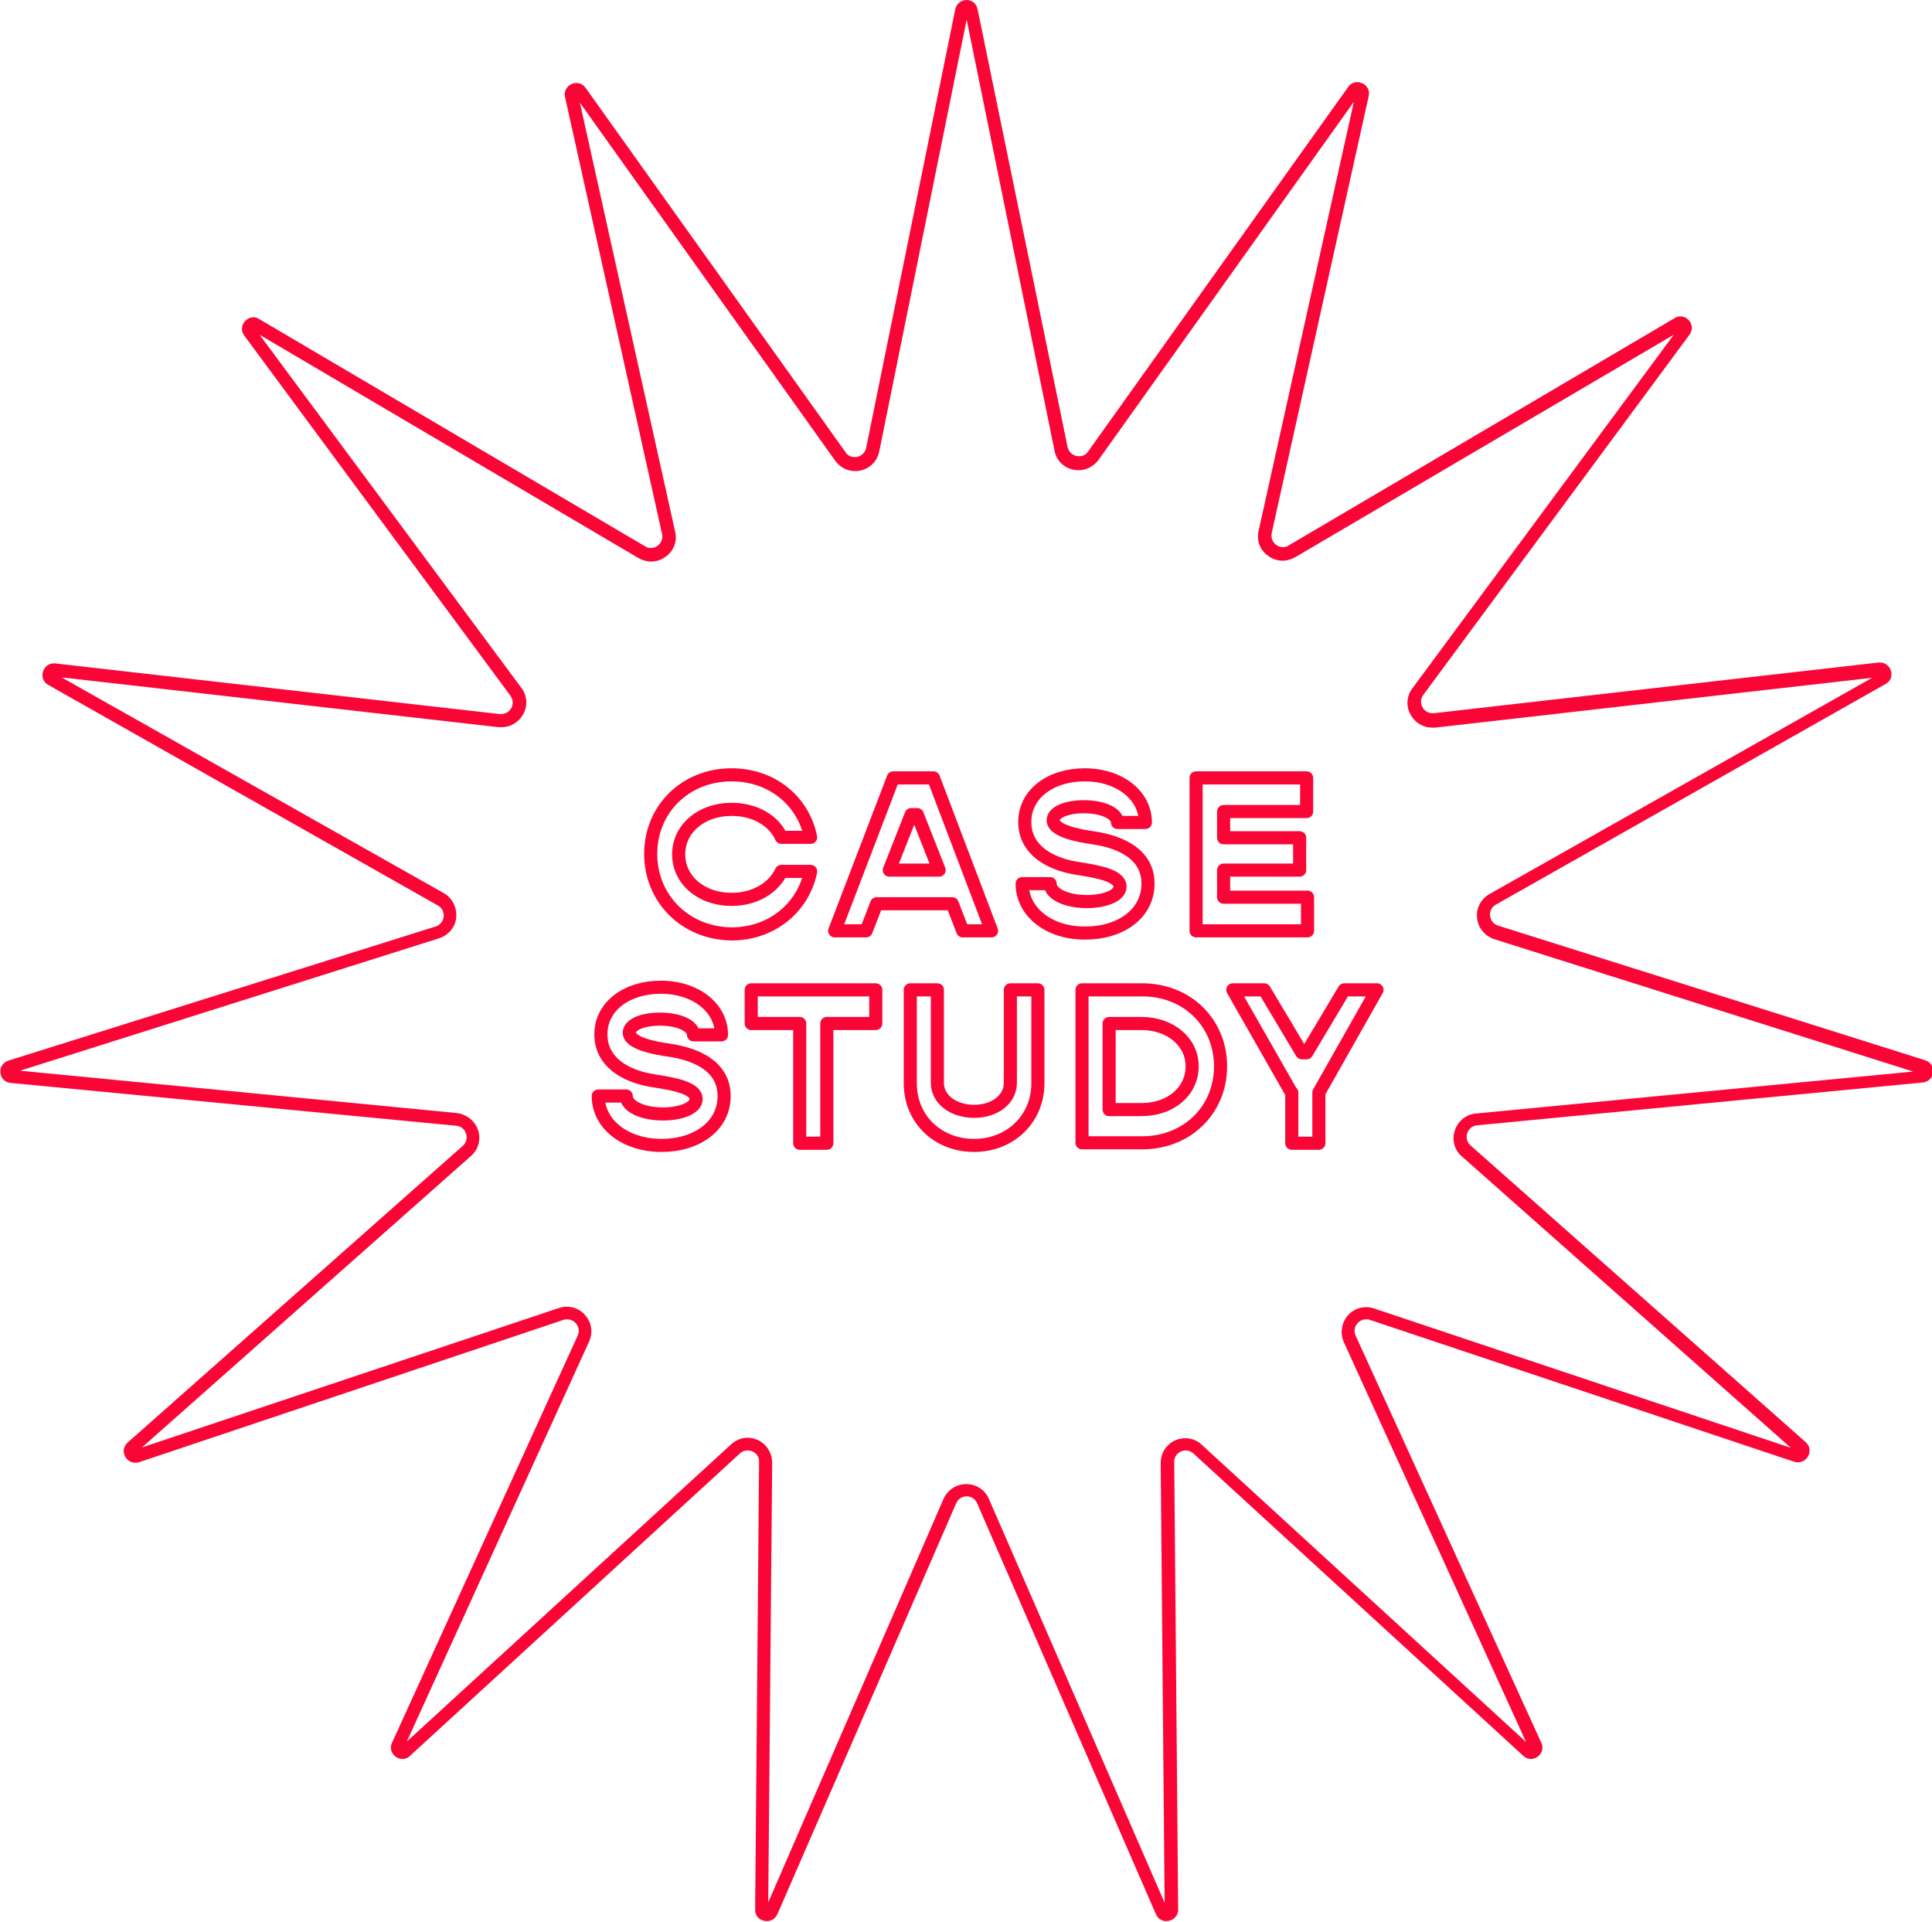
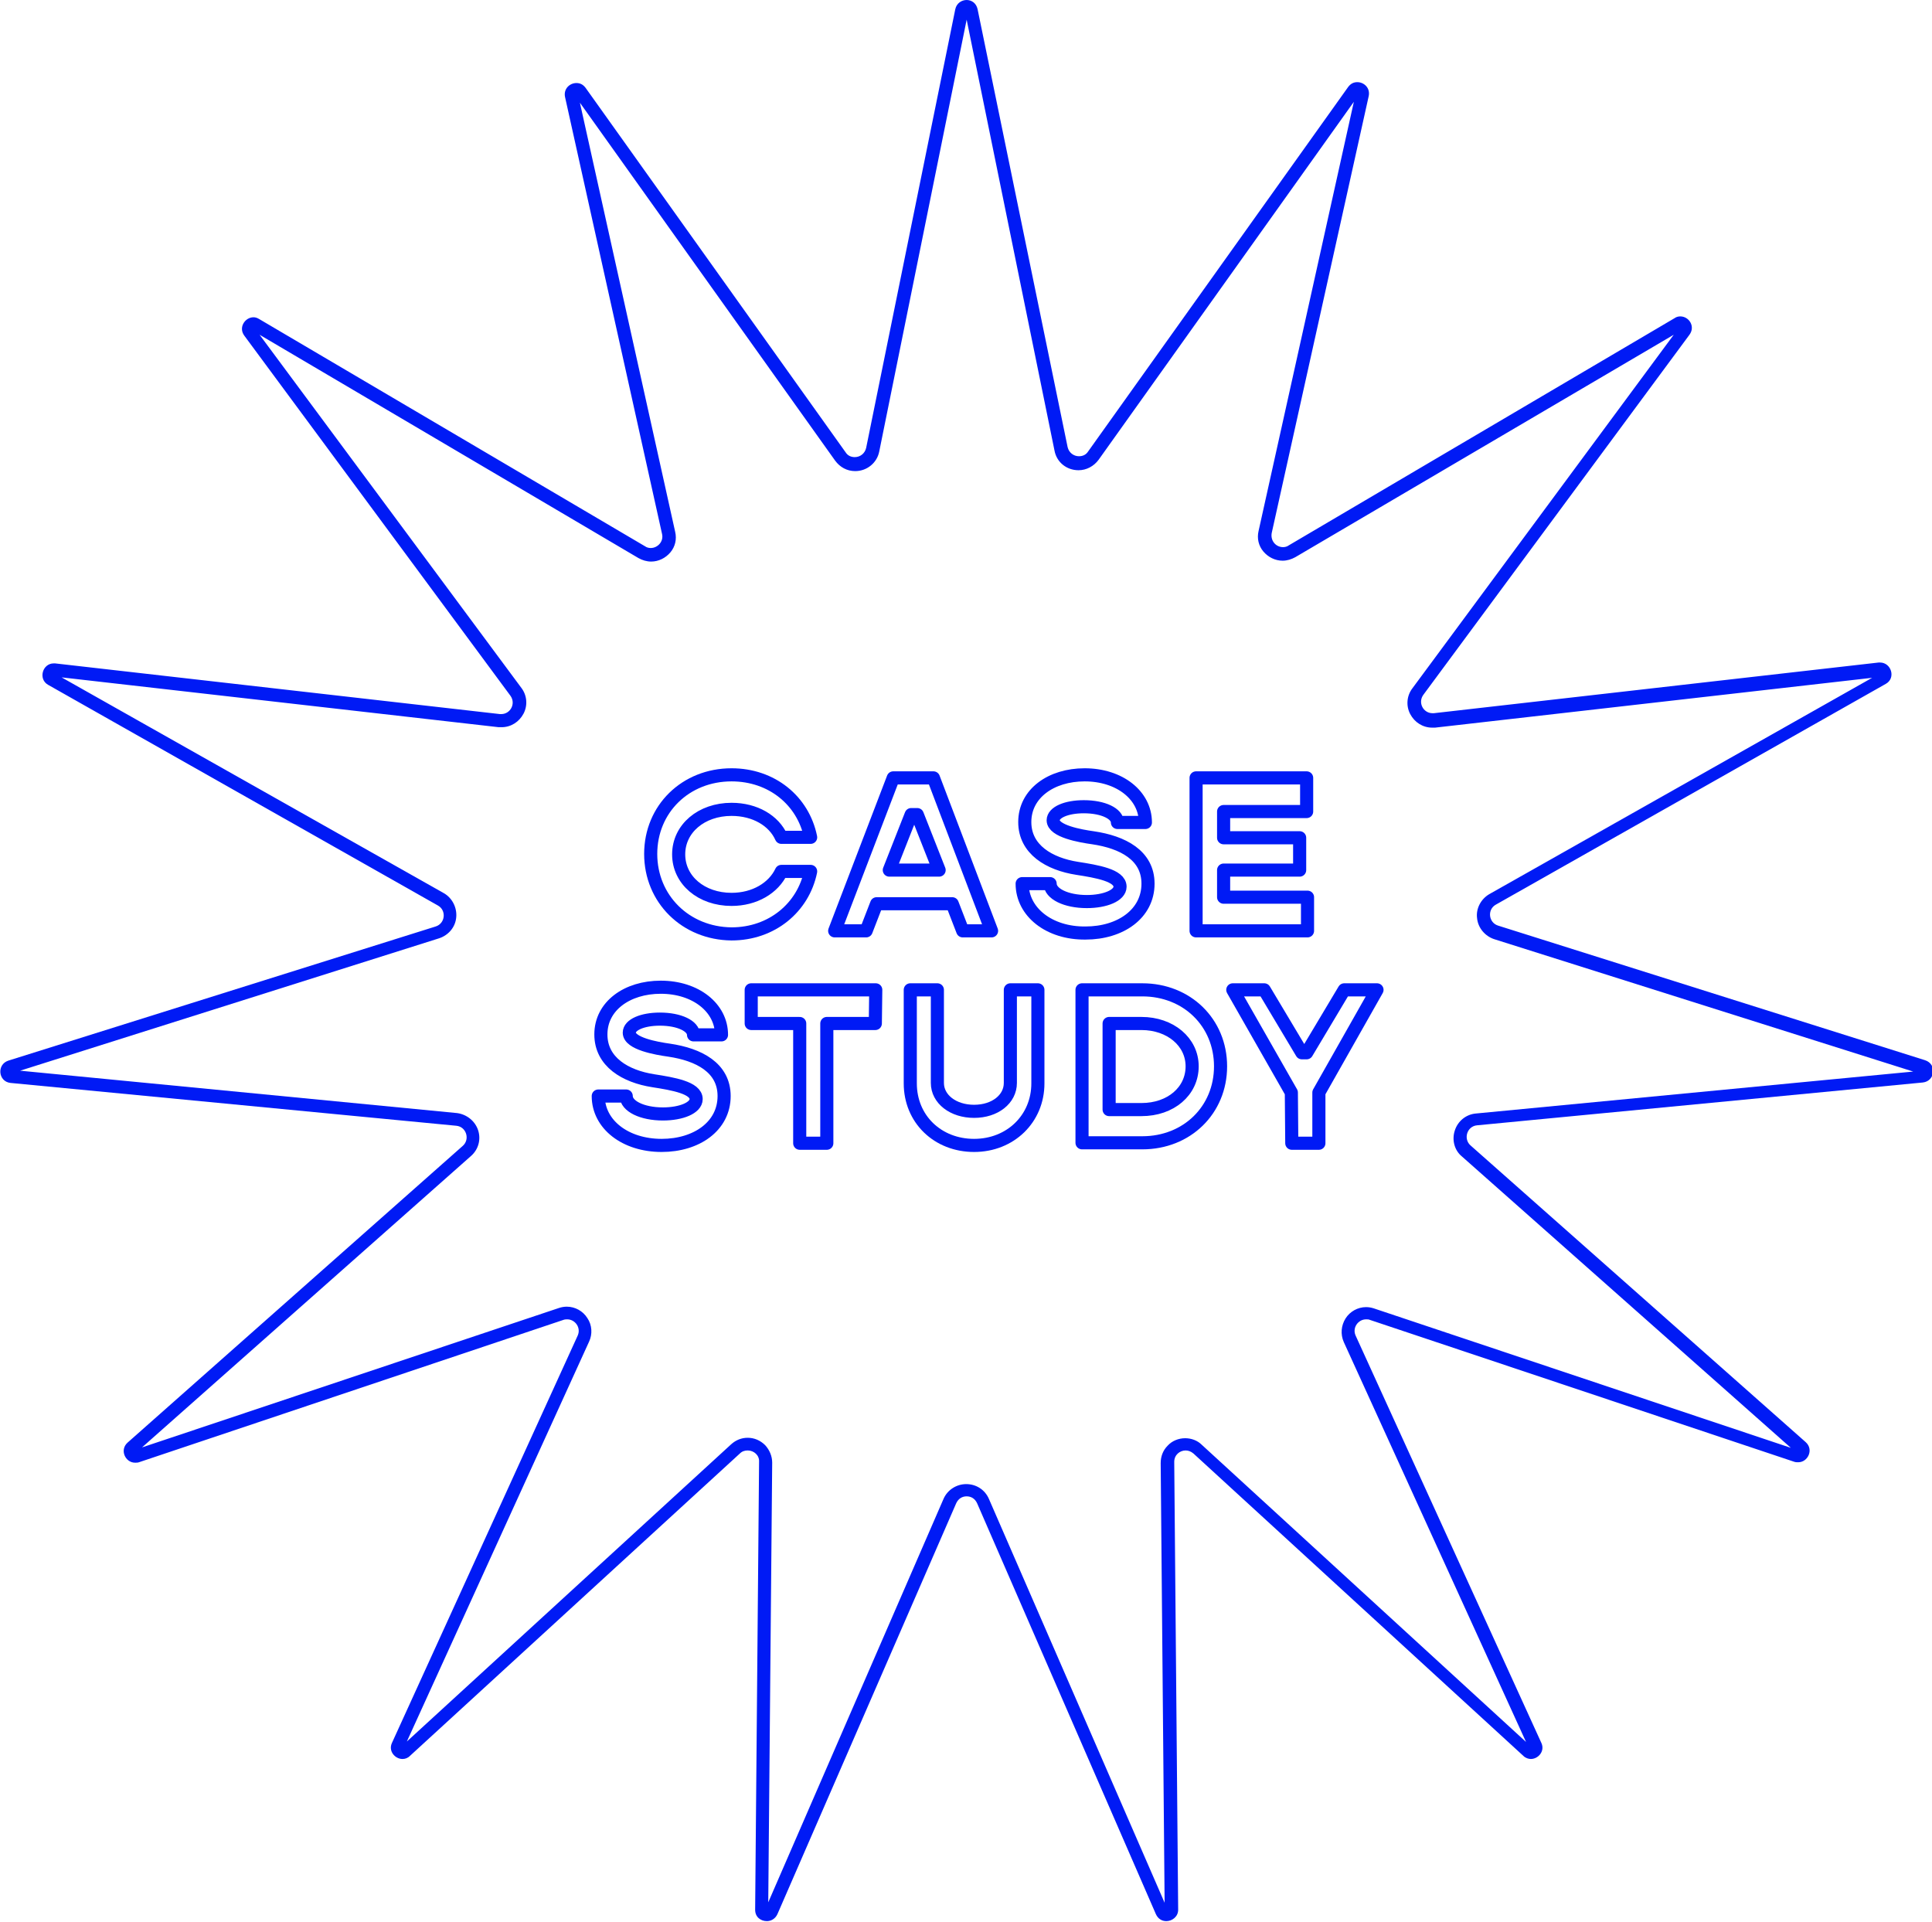
<svg xmlns="http://www.w3.org/2000/svg" version="1.1" id="Layer_1" x="0px" y="0px" viewBox="0 0 442.1 439.7" style="enable-background:new 0 0 442.1 439.7;" xml:space="preserve">
  <style type="text/css">
- 	.st0{fill:#FA0636;}
- 	.st1{fill:none;stroke:#FA0636;stroke-width:3;stroke-linejoin:round;stroke-miterlimit:10;}
+ 	.st0{fill:#001AF5;}
+ 	.st1{fill:none;stroke:#001AF5;stroke-width:3;stroke-linejoin:round;stroke-miterlimit:10;}
</style>
  <g>
-     <path class="st0" d="M221.2,4.5l20.1,98.6c0.5,2.7,2.8,4.5,5.5,4.5c1.8,0,3.5-0.9,4.6-2.4l58.4-81.9l-21.8,98.2   c-0.4,1.7,0,3.4,1.1,4.7c1.1,1.3,2.7,2.1,4.4,2.1c1,0,2-0.3,2.9-0.8L383,76.6l-59.8,80.9c-1.3,1.7-1.5,4-0.5,5.9   c1,1.9,2.9,3.1,5,3.1c0.2,0,0.4,0,0.7,0l100-11.4l-87.6,49.5c-1.9,1.1-3.1,3.3-2.8,5.5c0.2,2.2,1.8,4.1,3.9,4.8l95.9,30.3   l-100.1,9.6c-2.2,0.2-4.1,1.7-4.8,3.9c-0.7,2.1-0.1,4.5,1.6,5.9l75.3,66.7l-95.4-31.9c-0.6-0.2-1.2-0.3-1.8-0.3   c-1.9,0-3.7,1-4.7,2.6c-1,1.6-1.2,3.6-0.4,5.4l41.7,91.5l-74.2-68c-1-1-2.4-1.5-3.8-1.5c-1.5,0-3,0.6-4,1.7c-1.1,1.1-1.6,2.5-1.6,4   l0.9,100.6L226.3,343c-0.9-2.1-2.9-3.4-5.2-3.4c-2.2,0-4.3,1.3-5.2,3.4l-40.1,92.3l0.9-100.6c0-1.5-0.6-2.9-1.6-4   c-1.1-1.1-2.5-1.7-4-1.7c-1.4,0-2.7,0.5-3.8,1.5l-74.2,68l41.7-91.5c0.8-1.7,0.7-3.8-0.4-5.4c-1-1.6-2.8-2.6-4.7-2.6   c-0.6,0-1.2,0.1-1.8,0.3l-95.4,31.9l75.3-66.7c1.7-1.5,2.3-3.8,1.6-5.9c-0.7-2.1-2.6-3.6-4.8-3.9L4.6,245l95.9-30.3   c2.1-0.7,3.7-2.5,3.9-4.8c0.2-2.2-0.9-4.4-2.8-5.5L14.1,155l100,11.4c0.2,0,0.4,0,0.7,0c2.1,0,4-1.2,5-3.1c1-1.9,0.8-4.2-0.5-5.9   L59.4,76.6l86.7,51.1c0.9,0.5,1.9,0.8,2.9,0.8c1.7,0,3.3-0.8,4.4-2.1c1.1-1.3,1.5-3,1.1-4.7l-21.8-98.2l58.4,81.9   c1.1,1.5,2.7,2.4,4.6,2.4c2.7,0,5-1.9,5.5-4.5L221.2,4.5 M221.2,0c-1.1,0-2.3,0.7-2.6,2.1l-20.4,100.4c-0.3,1.3-1.4,2.1-2.6,2.1   c-0.8,0-1.6-0.3-2.1-1.1L134,20.1c-0.6-0.8-1.3-1.1-2.1-1.1c-1.5,0-3,1.3-2.6,3.2l22.2,100c0.4,1.7-1,3.2-2.6,3.2   c-0.4,0-0.9-0.1-1.3-0.4L59.3,73c-0.5-0.3-0.9-0.4-1.3-0.4c-1.9,0-3.5,2.3-2.1,4.2l60.9,82.4c1.3,1.8,0,4.2-2.1,4.2   c-0.1,0-0.2,0-0.3,0L12.6,151.8c-0.1,0-0.2,0-0.3,0c-2.6,0-3.6,3.6-1.3,4.9l89.2,50.5c2,1.1,1.7,4.1-0.5,4.8L1.9,242.7   c-2.7,0.9-2.3,4.8,0.5,5.1l102,9.8c2.3,0.2,3.2,3.1,1.5,4.6l-76.7,67.9c-1.9,1.7-0.5,4.6,1.7,4.6c0.3,0,0.6,0,0.9-0.1L129,302   c0.3-0.1,0.6-0.1,0.8-0.1c1.8,0,3.2,1.9,2.4,3.7l-42.5,93.2c-0.9,1.9,0.7,3.7,2.4,3.7c0.6,0,1.2-0.2,1.7-0.7l75.5-69.2   c0.5-0.5,1.1-0.7,1.8-0.7c1.4,0,2.7,1.1,2.6,2.6l-0.9,102.5c0,1.7,1.3,2.6,2.7,2.6c0.9,0,1.9-0.5,2.4-1.6l40.9-94   c0.5-1.1,1.4-1.6,2.4-1.6s1.9,0.5,2.4,1.6l40.9,94c0.5,1.1,1.4,1.6,2.4,1.6c1.3,0,2.7-1,2.7-2.6l-0.9-102.5c0-1.6,1.3-2.6,2.6-2.6   c0.6,0,1.2,0.2,1.8,0.7l75.5,69.2c0.5,0.5,1.2,0.7,1.7,0.7c1.7,0,3.3-1.8,2.4-3.7l-42.5-93.2c-0.8-1.8,0.6-3.7,2.4-3.7   c0.3,0,0.6,0,0.8,0.1l97.2,32.5c0.3,0.1,0.6,0.1,0.9,0.1c2.2,0,3.6-2.9,1.7-4.6l-76.7-67.9c-1.7-1.5-0.8-4.4,1.5-4.6l102-9.8   c2.8-0.3,3.3-4.2,0.5-5.1l-97.7-30.8c-2.2-0.7-2.5-3.7-0.5-4.8l89.2-50.5c2.4-1.3,1.3-4.9-1.3-4.9c-0.1,0-0.2,0-0.3,0l-101.8,11.6   c-0.1,0-0.2,0-0.3,0c-2.1,0-3.4-2.4-2.1-4.2l60.9-82.4c1.4-1.9-0.1-4.2-2.1-4.2c-0.4,0-0.9,0.1-1.3,0.4l-88.3,52   c-0.4,0.3-0.9,0.4-1.3,0.4c-1.6,0-2.9-1.4-2.6-3.2l22.2-100c0.4-1.9-1.1-3.2-2.6-3.2c-0.8,0-1.5,0.3-2.1,1.1l-59.5,83.4   c-0.5,0.8-1.3,1.1-2.1,1.1c-1.2,0-2.3-0.8-2.6-2.1L223.7,2.1C223.4,0.7,222.3,0,221.2,0L221.2,0z" />
+     <path class="st0" d="M221.2,4.5l20.1,98.6c0.5,2.7,2.8,4.5,5.5,4.5c1.8,0,3.5-0.9,4.6-2.4l58.4-81.9L288,121.5   c-0.4,1.7,0,3.4,1.1,4.7c1.1,1.3,2.7,2.1,4.4,2.1c1,0,2-0.3,2.9-0.8L383,76.6l-59.8,80.9c-1.3,1.7-1.5,4-0.5,5.9s2.9,3.1,5,3.1   c0.2,0,0.4,0,0.7,0l100-11.4l-87.6,49.5c-1.9,1.1-3.1,3.3-2.8,5.5c0.2,2.2,1.8,4.1,3.9,4.8l95.9,30.3l-100.1,9.6   c-2.2,0.2-4.1,1.7-4.8,3.9c-0.7,2.1-0.1,4.5,1.6,5.9l75.3,66.7l-95.4-31.9c-0.6-0.2-1.2-0.3-1.8-0.3c-1.9,0-3.7,1-4.7,2.6   s-1.2,3.6-0.4,5.4l41.7,91.5l-74.2-68c-1-1-2.4-1.5-3.8-1.5c-1.5,0-3,0.6-4,1.7c-1.1,1.1-1.6,2.5-1.6,4l0.9,100.6L226.3,343   c-0.9-2.1-2.9-3.4-5.2-3.4c-2.2,0-4.3,1.3-5.2,3.4l-40.1,92.3l0.9-100.6c0-1.5-0.6-2.9-1.6-4c-1.1-1.1-2.5-1.7-4-1.7   c-1.4,0-2.7,0.5-3.8,1.5l-74.2,68l41.7-91.5c0.8-1.7,0.7-3.8-0.4-5.4c-1-1.6-2.8-2.6-4.7-2.6c-0.6,0-1.2,0.1-1.8,0.3l-95.4,31.9   l75.3-66.7c1.7-1.5,2.3-3.8,1.6-5.9c-0.7-2.1-2.6-3.6-4.8-3.9L4.6,245l95.9-30.3c2.1-0.7,3.7-2.5,3.9-4.8c0.2-2.2-0.9-4.4-2.8-5.5   L14.1,155l100,11.4c0.2,0,0.4,0,0.7,0c2.1,0,4-1.2,5-3.1c1-1.9,0.8-4.2-0.5-5.9L59.4,76.6l86.7,51.1c0.9,0.5,1.9,0.8,2.9,0.8   c1.7,0,3.3-0.8,4.4-2.1c1.1-1.3,1.5-3,1.1-4.7l-21.8-98.2l58.4,81.9c1.1,1.5,2.7,2.4,4.6,2.4c2.7,0,5-1.9,5.5-4.5L221.2,4.5    M221.2,0c-1.1,0-2.3,0.7-2.6,2.1l-20.4,100.4c-0.3,1.3-1.4,2.1-2.6,2.1c-0.8,0-1.6-0.3-2.1-1.1L134,20.1c-0.6-0.8-1.3-1.1-2.1-1.1   c-1.5,0-3,1.3-2.6,3.2l22.2,100c0.4,1.7-1,3.2-2.6,3.2c-0.4,0-0.9-0.1-1.3-0.4L59.3,73c-0.5-0.3-0.9-0.4-1.3-0.4   c-1.9,0-3.5,2.3-2.1,4.2l60.9,82.4c1.3,1.8,0,4.2-2.1,4.2c-0.1,0-0.2,0-0.3,0L12.6,151.8c-0.1,0-0.2,0-0.3,0   c-2.6,0-3.6,3.6-1.3,4.9l89.2,50.5c2,1.1,1.7,4.1-0.5,4.8L1.9,242.7c-2.7,0.9-2.3,4.8,0.5,5.1l102,9.8c2.3,0.2,3.2,3.1,1.5,4.6   l-76.7,67.9c-1.9,1.7-0.5,4.6,1.7,4.6c0.3,0,0.6,0,0.9-0.1L129,302c0.3-0.1,0.6-0.1,0.8-0.1c1.8,0,3.2,1.9,2.4,3.7l-42.5,93.2   c-0.9,1.9,0.7,3.7,2.4,3.7c0.6,0,1.2-0.2,1.7-0.7l75.5-69.2c0.5-0.5,1.1-0.7,1.8-0.7c1.4,0,2.7,1.1,2.6,2.6L172.8,437   c0,1.7,1.3,2.6,2.7,2.6c0.9,0,1.9-0.5,2.4-1.6l40.9-94c0.5-1.1,1.4-1.6,2.4-1.6s1.9,0.5,2.4,1.6l40.9,94c0.5,1.1,1.4,1.6,2.4,1.6   c1.3,0,2.7-1,2.7-2.6l-0.9-102.5c0-1.6,1.3-2.6,2.6-2.6c0.6,0,1.2,0.2,1.8,0.7l75.5,69.2c0.5,0.5,1.2,0.7,1.7,0.7   c1.7,0,3.3-1.8,2.4-3.7l-42.5-93.2c-0.8-1.8,0.6-3.7,2.4-3.7c0.3,0,0.6,0,0.8,0.1l97.2,32.5c0.3,0.1,0.6,0.1,0.9,0.1   c2.2,0,3.6-2.9,1.7-4.6l-76.7-67.9c-1.7-1.5-0.8-4.4,1.5-4.6l102-9.8c2.8-0.3,3.3-4.2,0.5-5.1l-97.7-30.8c-2.2-0.7-2.5-3.7-0.5-4.8   l89.2-50.5c2.4-1.3,1.3-4.9-1.3-4.9c-0.1,0-0.2,0-0.3,0l-101.8,11.6c-0.1,0-0.2,0-0.3,0c-2.1,0-3.4-2.4-2.1-4.2l60.9-82.4   c1.4-1.9-0.1-4.2-2.1-4.2c-0.4,0-0.9,0.1-1.3,0.4l-88.3,52c-0.4,0.3-0.9,0.4-1.3,0.4c-1.6,0-2.9-1.4-2.6-3.2l22.2-100   c0.4-1.9-1.1-3.2-2.6-3.2c-0.8,0-1.5,0.3-2.1,1.1L249,103.3c-0.5,0.8-1.3,1.1-2.1,1.1c-1.2,0-2.3-0.8-2.6-2.1L223.7,2.1   C223.4,0.7,222.3,0,221.2,0L221.2,0z" />
  </g>
  <g>
    <g>
      <path class="st1" d="M148.9,195.4c0-10.3,8-18.1,18.5-18.1c9.2,0,16.4,5.9,18.1,14.3h-6.7c-1.7-3.8-6-6.4-11.4-6.4    c-6.9,0-12.1,4.4-12.1,10.3c0,5.9,5.2,10.3,12.1,10.3c5.3,0,9.6-2.6,11.4-6.4h6.7c-1.7,8.3-8.9,14.3-18.1,14.3    C156.9,213.6,148.9,205.7,148.9,195.4z" />
      <path class="st1" d="M217.9,206.8h-17.3l-2.4,6.2H191l13.4-35h9.2l13.3,35h-6.6L217.9,206.8z M214.9,199.1l-5-12.7h-1.4l-5,12.7    H214.9z" />
      <path class="st1" d="M233.9,202.2h6.4c0,2.3,3.6,4.1,8.4,4.1c4.2,0,7.6-1.4,7.6-3.4c0-2.6-5.3-3.5-9.8-4.2c-6.4-1-12-4.3-12-10.6    c0-6.5,6-10.8,13.7-10.8c8,0,13.9,4.7,13.9,10.9h-6.4c0-2-3.2-3.6-7.7-3.6c-4,0-7,1.3-7,3.1c0,2.5,6.2,3.6,9.1,4    c6.8,1,12.6,4,12.6,10.5c0,6.9-6.3,11.3-14.3,11.3C240.1,213.6,233.9,208.7,233.9,202.2z" />
-       <path class="st1" d="M299.2,205.3v7.7h-25.5v-35h25.3v7.7h-19v6h17.4v7.4h-17.4v6.2H299.2z" />
+       <path class="st1" d="M299.2,205.3v7.7h-25.5v-35H299v7.7h-19v6h17.4v7.4H280v6.2L299.2,205.3L299.2,205.3z" />
      <path class="st1" d="M136.9,250.8h6.4c0,2.3,3.6,4.1,8.4,4.1c4.2,0,7.6-1.4,7.6-3.4c0-2.6-5.3-3.5-9.8-4.2c-6.4-1-12-4.3-12-10.6    c0-6.5,6-10.8,13.7-10.8c8,0,13.9,4.7,13.9,10.9h-6.4c0-2-3.2-3.6-7.7-3.6c-4,0-7,1.3-7,3.1c0,2.5,6.2,3.6,9.1,4    c6.8,1,12.6,4,12.6,10.5c0,6.9-6.3,11.3-14.3,11.3C143.1,262.1,136.9,257.3,136.9,250.8z" />
-       <path class="st1" d="M200.3,234.2h-11.1v27.4h-6.2v-27.4h-11.1v-7.7h28.5V234.2z" />
+       <path class="st1" d="M200.3,234.2h-11.1v27.4H183v-27.4h-11.1v-7.7h28.5L200.3,234.2L200.3,234.2z" />
      <path class="st1" d="M208.3,247.9v-21.4h6.2v21.3c0,3.7,3.6,6.5,8.4,6.5c4.8,0,8.3-2.8,8.3-6.5v-21.3h6.3v21.4    c0,8.1-6.3,14.2-14.6,14.2C214.6,262.1,208.3,256.1,208.3,247.9z" />
      <path class="st1" d="M279.3,244c0,10-7.7,17.5-17.9,17.5h-13.8v-35h13.8C271.6,226.5,279.3,234,279.3,244z M272.8,244    c0-5.6-5-9.8-11.6-9.8h-7.4v19.7h7.4C267.9,253.9,272.8,249.7,272.8,244z" />
-       <path class="st1" d="M295.5,250l-13.4-23.5h7.2l8.6,14.4h1.1l8.6-14.4h7.5L301.8,250v11.6h-6.2V250z" />
+       <path class="st1" d="M295.5,250l-13.4-23.5h7.2l8.6,14.4h1.1l8.6-14.4h7.5L301.8,250v11.6h-6.2L295.5,250L295.5,250z" />
    </g>
  </g>
</svg>
